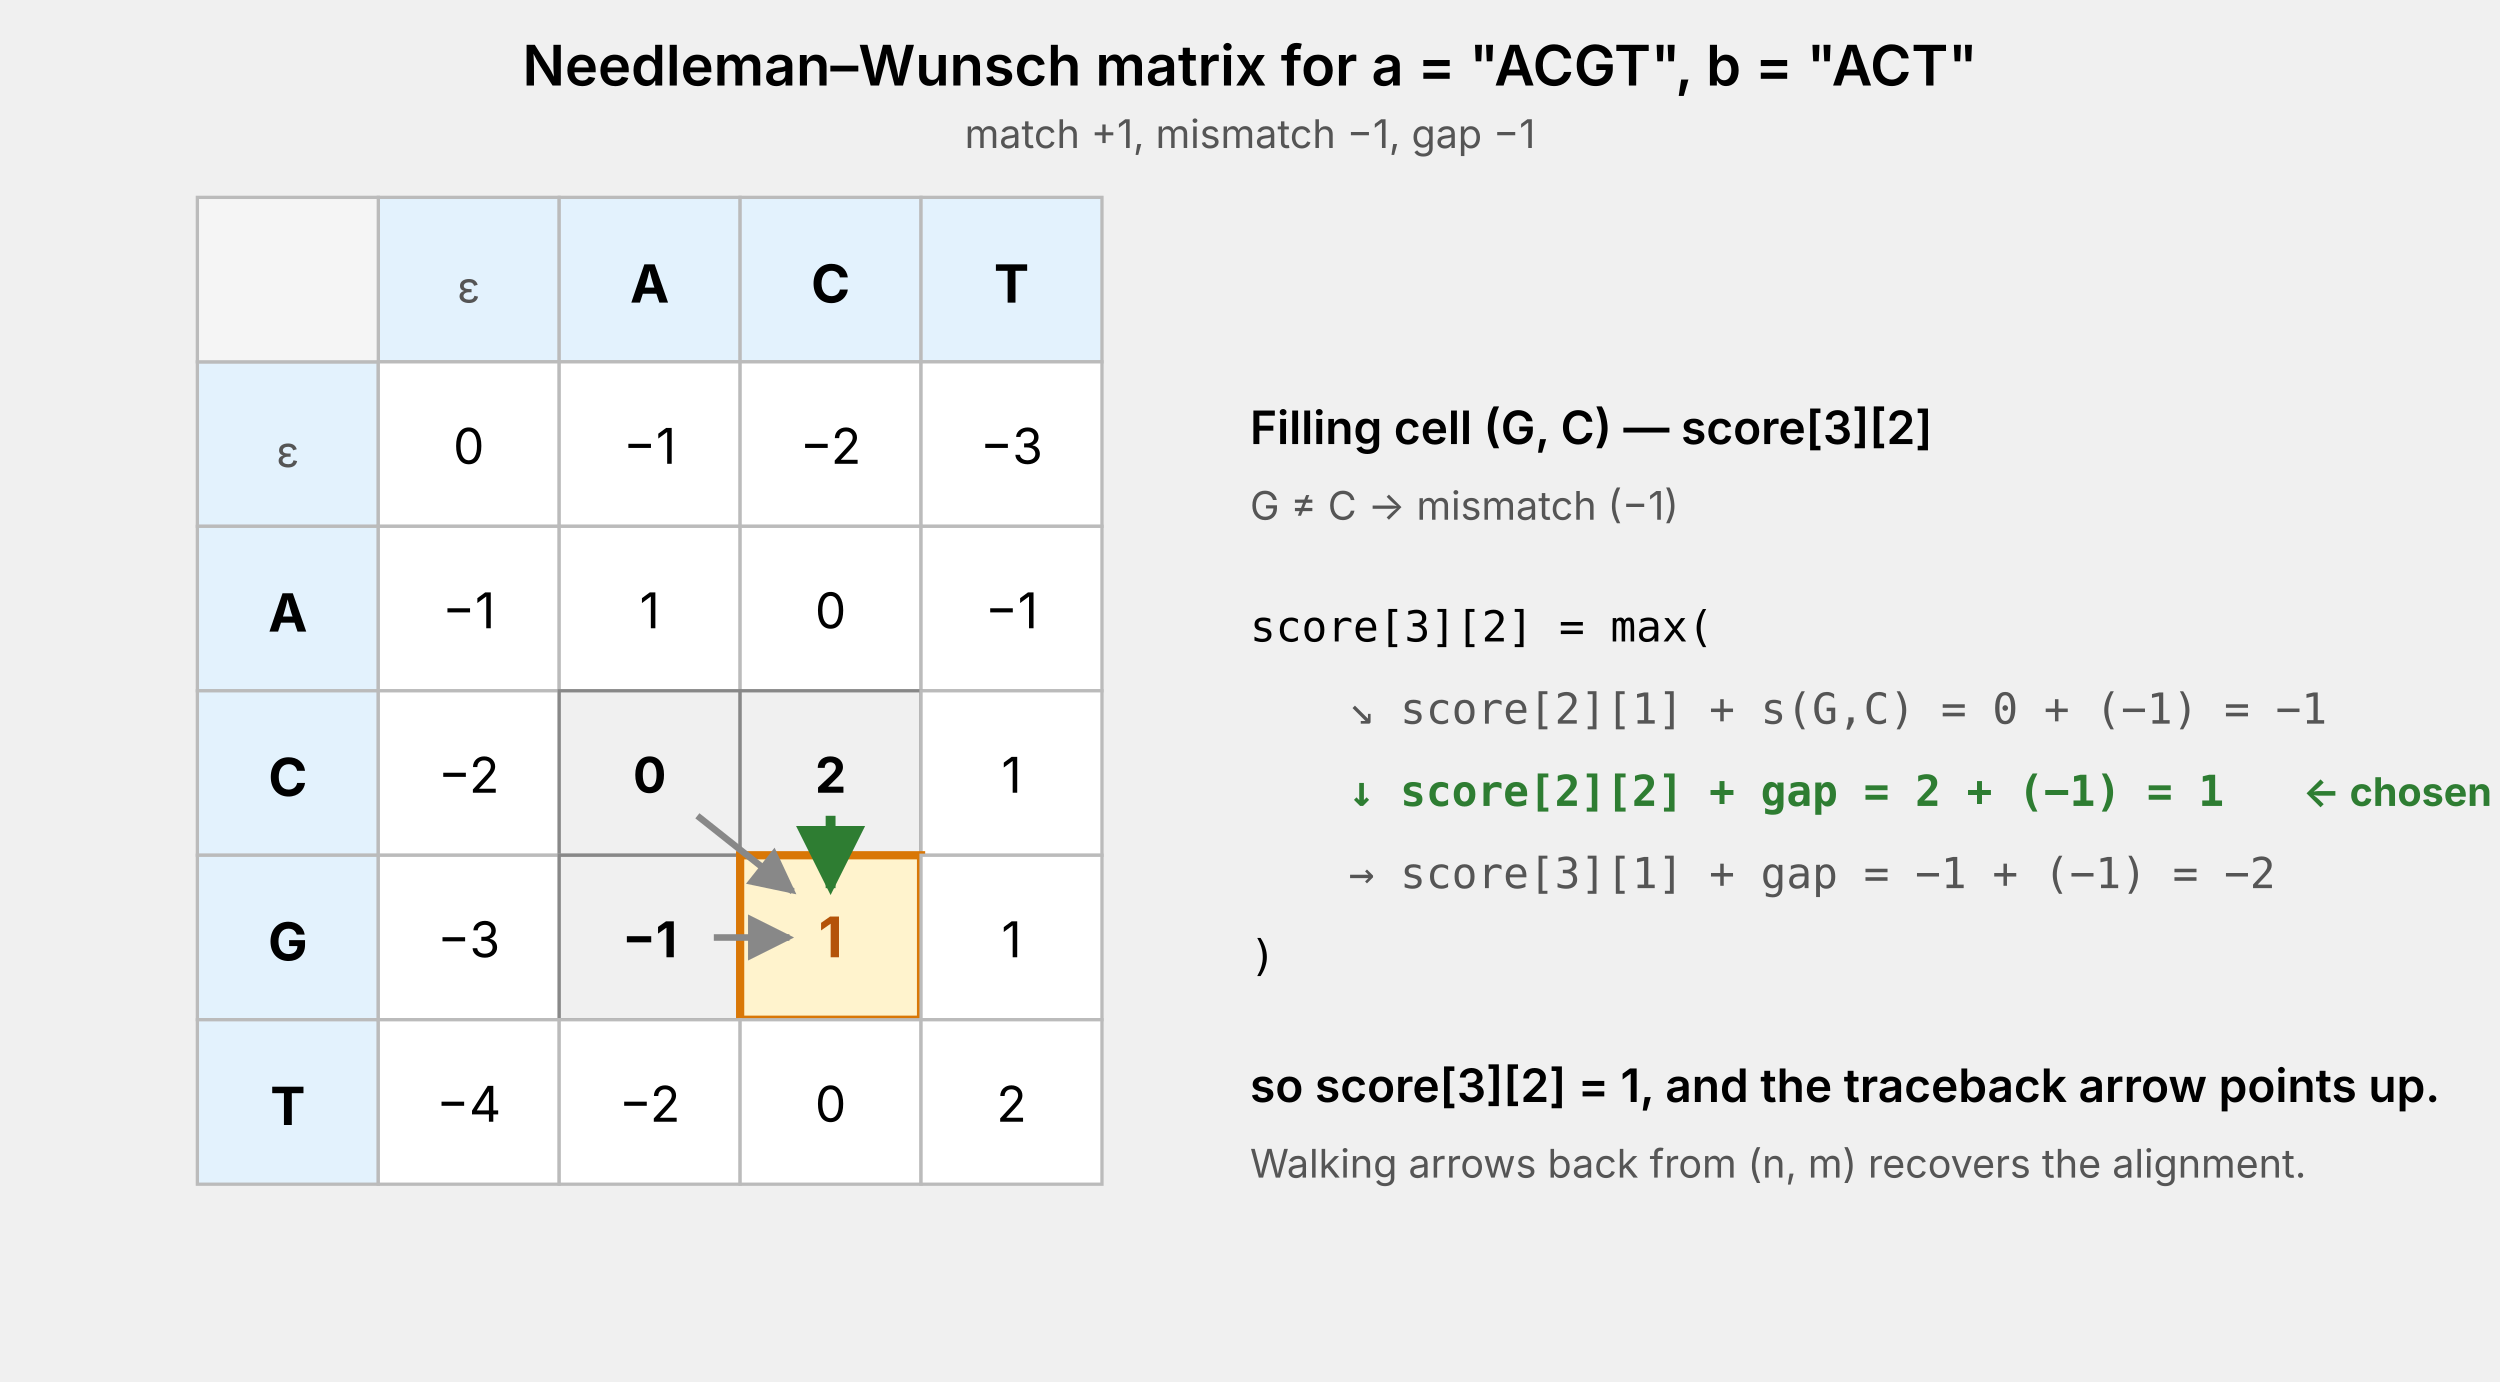
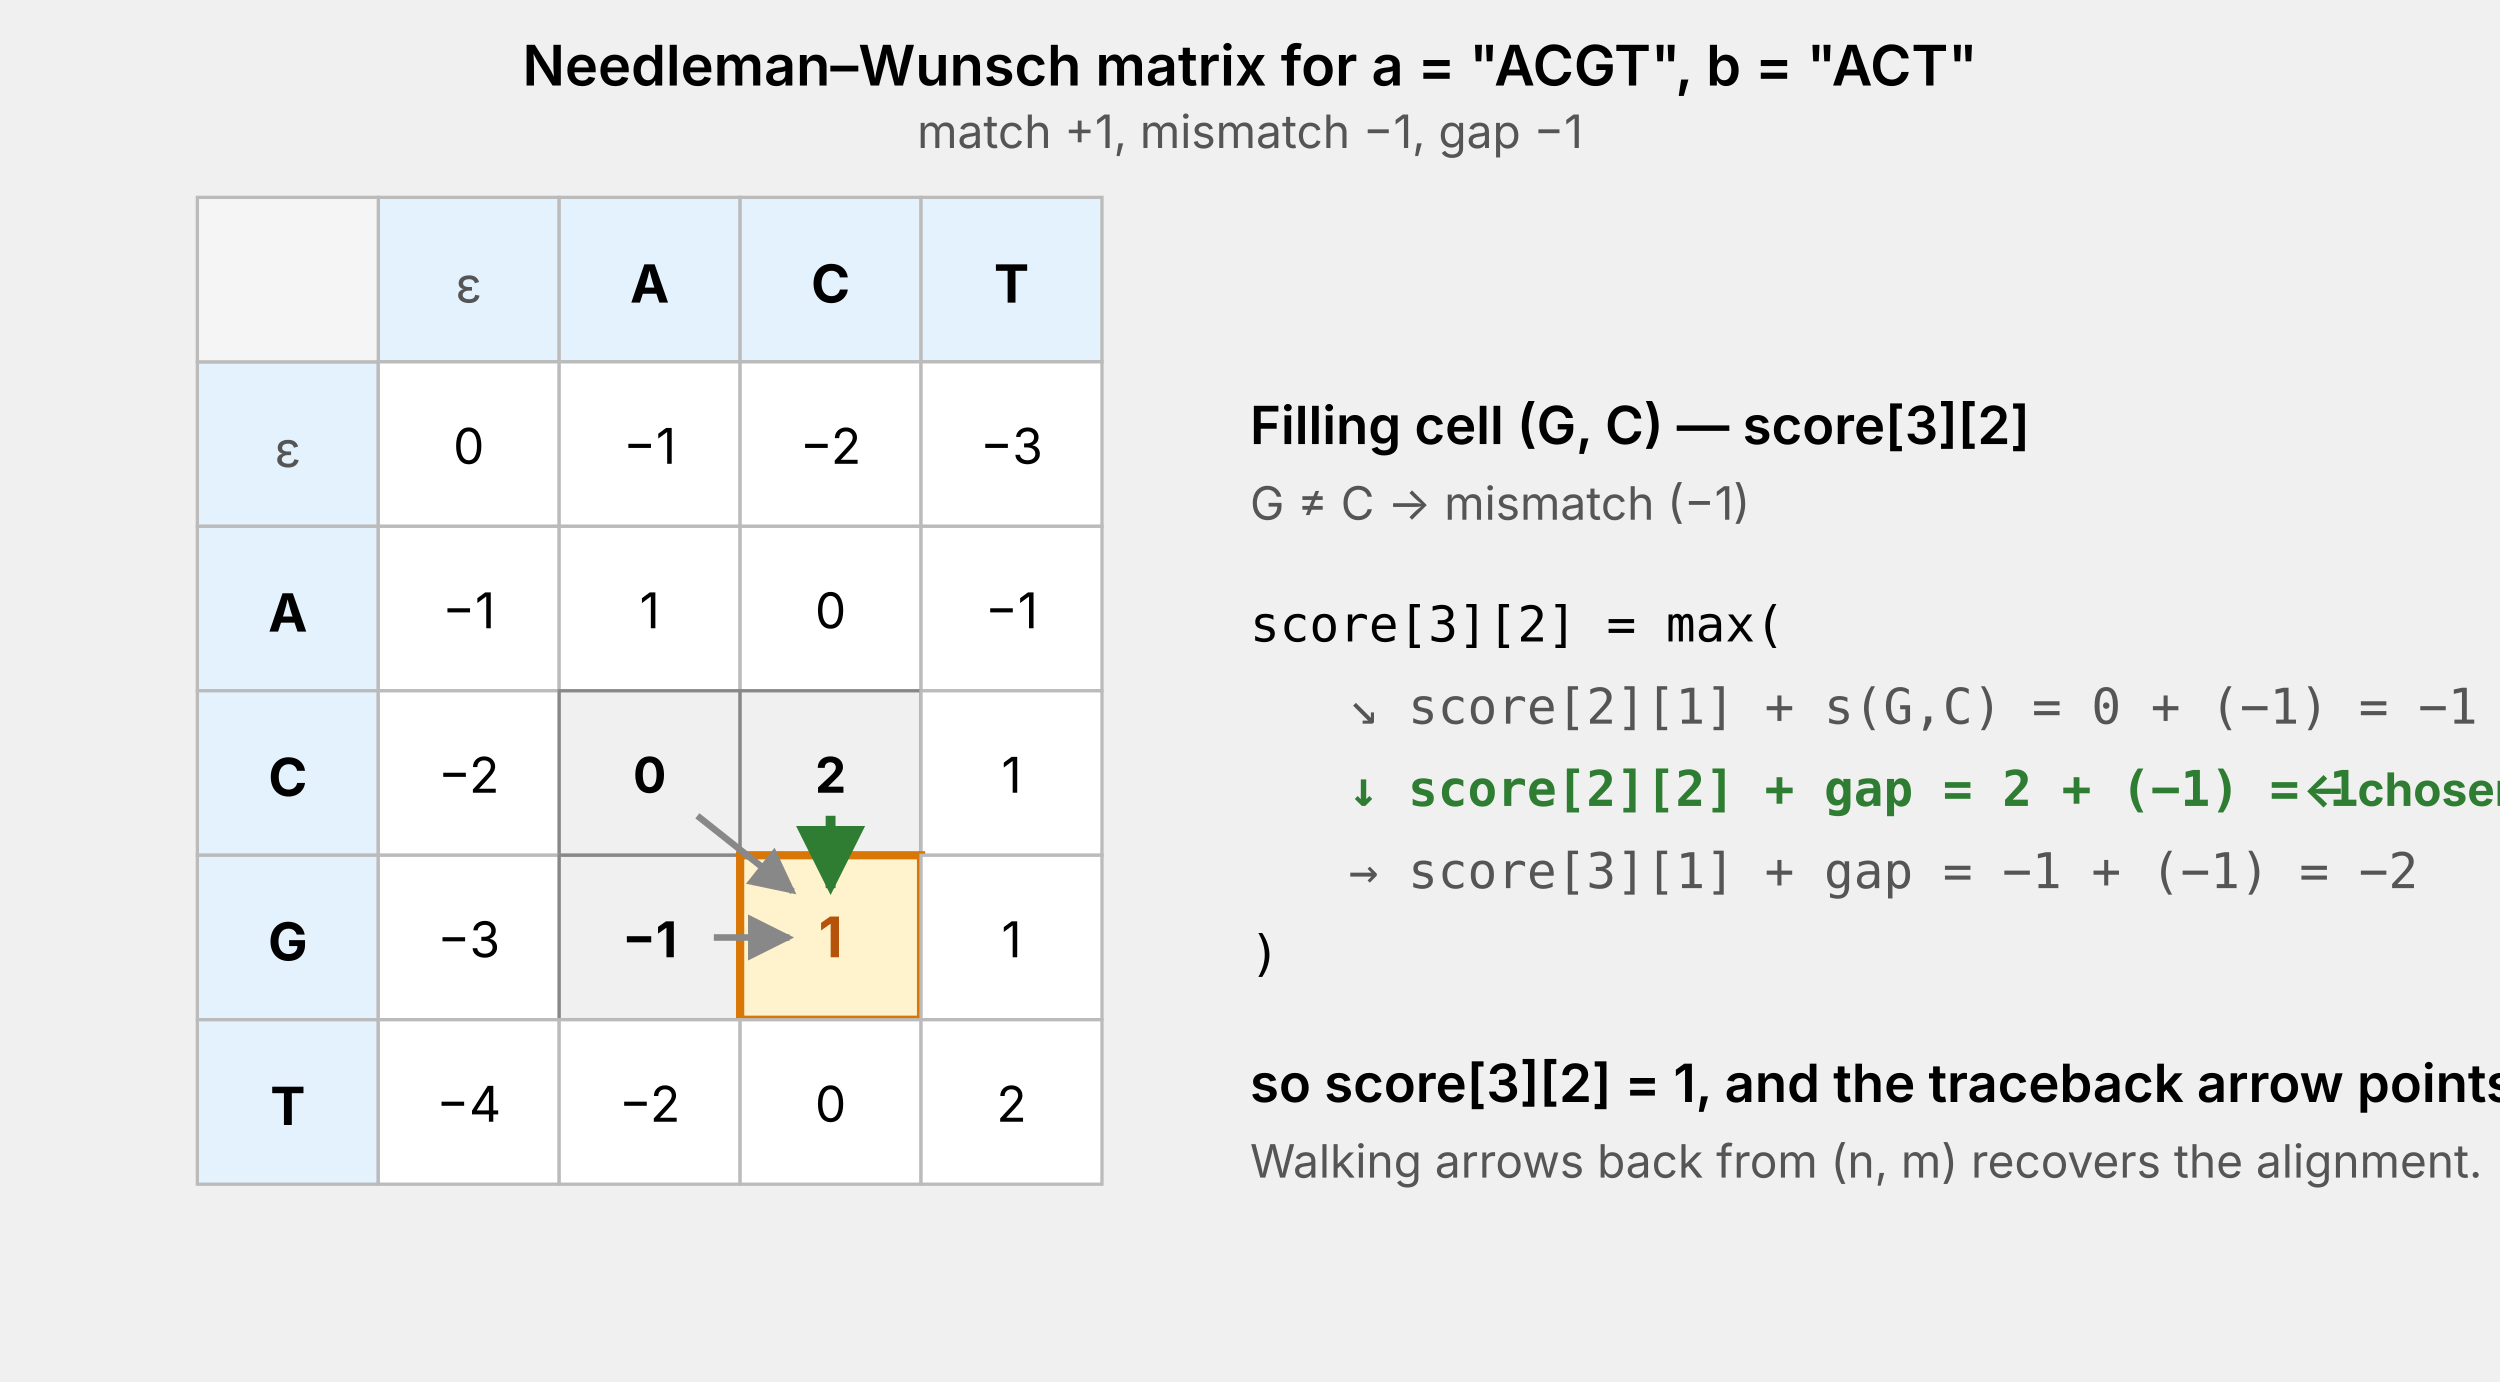
<svg xmlns="http://www.w3.org/2000/svg" viewBox="0 0 760 420" font-family="system-ui, -apple-system, sans-serif">
  <defs>
    <marker id="arrow-chosen" viewBox="0 0 10 10" refX="9" refY="5" markerWidth="7" markerHeight="7" orient="auto-start-reverse">
      <path d="M 0 0 L 10 5 L 0 10 z" fill="#2e7d32" />
    </marker>
    <marker id="arrow-other" viewBox="0 0 10 10" refX="9" refY="5" markerWidth="7" markerHeight="7" orient="auto-start-reverse">
      <path d="M 0 0 L 10 5 L 0 10 z" fill="#888" />
    </marker>
  </defs>
  <text x="380" y="26" text-anchor="middle" font-size="17" font-weight="600">
    Needleman–Wunsch matrix for a = "ACGT", b = "ACT"
  </text>
-   <text x="380" y="45" text-anchor="middle" font-size="12" fill="#555">
+   <text x="380" y="45" text-anchor="middle" font-size="14" fill="#555">
    match +1, mismatch −1, gap −1
  </text>
  <rect x="115" y="60" width="55" height="50" fill="#e3f2fd" stroke="#bbb" />
  <rect x="170" y="60" width="55" height="50" fill="#e3f2fd" stroke="#bbb" />
  <rect x="225" y="60" width="55" height="50" fill="#e3f2fd" stroke="#bbb" />
  <rect x="280" y="60" width="55" height="50" fill="#e3f2fd" stroke="#bbb" />
-   <text x="142.5" y="92" text-anchor="middle" font-size="13" fill="#555">ε</text>
+   <text x="142.5" y="92" text-anchor="middle" font-size="15" fill="#555">ε</text>
  <text x="197.5" y="92" text-anchor="middle" font-size="16" font-weight="700">A</text>
  <text x="252.5" y="92" text-anchor="middle" font-size="16" font-weight="700">C</text>
  <text x="307.5" y="92" text-anchor="middle" font-size="16" font-weight="700">T</text>
  <rect x="60" y="110" width="55" height="50" fill="#e3f2fd" stroke="#bbb" />
  <rect x="60" y="160" width="55" height="50" fill="#e3f2fd" stroke="#bbb" />
  <rect x="60" y="210" width="55" height="50" fill="#e3f2fd" stroke="#bbb" />
  <rect x="60" y="260" width="55" height="50" fill="#e3f2fd" stroke="#bbb" />
  <rect x="60" y="310" width="55" height="50" fill="#e3f2fd" stroke="#bbb" />
-   <text x="87.5" y="142" text-anchor="middle" font-size="13" fill="#555">ε</text>
+   <text x="87.5" y="142" text-anchor="middle" font-size="15" fill="#555">ε</text>
  <text x="87.5" y="192" text-anchor="middle" font-size="16" font-weight="700">A</text>
  <text x="87.5" y="242" text-anchor="middle" font-size="16" font-weight="700">C</text>
  <text x="87.5" y="292" text-anchor="middle" font-size="16" font-weight="700">G</text>
  <text x="87.5" y="342" text-anchor="middle" font-size="16" font-weight="700">T</text>
  <rect x="60" y="60" width="55" height="50" fill="#f5f5f5" stroke="#bbb" />
  <rect x="115" y="110" width="55" height="50" fill="white" stroke="#bbb" />
  <rect x="170" y="110" width="55" height="50" fill="white" stroke="#bbb" />
  <rect x="225" y="110" width="55" height="50" fill="white" stroke="#bbb" />
  <rect x="280" y="110" width="55" height="50" fill="white" stroke="#bbb" />
  <text x="142.5" y="141" text-anchor="middle" font-size="15">0</text>
  <text x="197.5" y="141" text-anchor="middle" font-size="15">−1</text>
  <text x="252.5" y="141" text-anchor="middle" font-size="15">−2</text>
  <text x="307.5" y="141" text-anchor="middle" font-size="15">−3</text>
  <rect x="115" y="160" width="55" height="50" fill="white" stroke="#bbb" />
  <rect x="170" y="160" width="55" height="50" fill="white" stroke="#bbb" />
  <rect x="225" y="160" width="55" height="50" fill="white" stroke="#bbb" />
  <rect x="280" y="160" width="55" height="50" fill="white" stroke="#bbb" />
  <text x="142.5" y="191" text-anchor="middle" font-size="15">−1</text>
  <text x="197.5" y="191" text-anchor="middle" font-size="15">1</text>
  <text x="252.5" y="191" text-anchor="middle" font-size="15">0</text>
  <text x="307.5" y="191" text-anchor="middle" font-size="15">−1</text>
  <rect x="115" y="210" width="55" height="50" fill="white" stroke="#bbb" />
  <rect x="170" y="210" width="55" height="50" fill="#f0f0f0" stroke="#888" />
  <rect x="225" y="210" width="55" height="50" fill="#f0f0f0" stroke="#888" />
  <rect x="280" y="210" width="55" height="50" fill="white" stroke="#bbb" />
  <text x="142.5" y="241" text-anchor="middle" font-size="15">−2</text>
  <text x="197.5" y="241" text-anchor="middle" font-size="15" font-weight="700">0</text>
  <text x="252.5" y="241" text-anchor="middle" font-size="15" font-weight="700">2</text>
  <text x="307.5" y="241" text-anchor="middle" font-size="15">1</text>
  <rect x="115" y="260" width="55" height="50" fill="white" stroke="#bbb" />
  <rect x="170" y="260" width="55" height="50" fill="#f0f0f0" stroke="#888" />
  <rect x="225" y="260" width="55" height="50" fill="#fff3cd" stroke="#d97706" stroke-width="2.5" />
  <rect x="280" y="260" width="55" height="50" fill="white" stroke="#bbb" />
  <text x="142.5" y="291" text-anchor="middle" font-size="15">−3</text>
  <text x="197.5" y="291" text-anchor="middle" font-size="15" font-weight="700">−1</text>
  <text x="252.5" y="291" text-anchor="middle" font-size="17" font-weight="700" fill="#b45309">1</text>
  <text x="307.5" y="291" text-anchor="middle" font-size="15">1</text>
  <rect x="115" y="310" width="55" height="50" fill="white" stroke="#bbb" />
  <rect x="170" y="310" width="55" height="50" fill="white" stroke="#bbb" />
  <rect x="225" y="310" width="55" height="50" fill="white" stroke="#bbb" />
  <rect x="280" y="310" width="55" height="50" fill="white" stroke="#bbb" />
  <text x="142.5" y="341" text-anchor="middle" font-size="15">−4</text>
  <text x="197.5" y="341" text-anchor="middle" font-size="15">−2</text>
  <text x="252.5" y="341" text-anchor="middle" font-size="15">0</text>
  <text x="307.5" y="341" text-anchor="middle" font-size="15">2</text>
  <line x1="212" y1="248" x2="241" y2="271" stroke="#888" stroke-width="2" marker-end="url(#arrow-other)" />
  <line x1="252.5" y1="248" x2="252.5" y2="270" stroke="#2e7d32" stroke-width="3" marker-end="url(#arrow-chosen)" />
  <line x1="217" y1="285" x2="240" y2="285" stroke="#888" stroke-width="2" marker-end="url(#arrow-other)" />
-   <text x="380" y="135" font-size="14" font-weight="600">
+   <text x="380" y="135" font-size="16" font-weight="600">
    Filling cell (G, C) — score[3][2]
  </text>
-   <text x="380" y="158" font-size="12" fill="#555">G ≠ C → mismatch (−1)</text>
-   <text x="380" y="195" font-size="13" font-family="ui-monospace, monospace">
+   <text x="380" y="158" font-size="14" fill="#555">G ≠ C → mismatch (−1)</text>
+   <text x="380" y="195" font-size="15" font-family="ui-monospace, monospace">
    score[3][2] = max(
  </text>
-   <text x="410" y="220" font-size="13" font-family="ui-monospace, monospace" fill="#555">
+   <text x="410" y="220" font-size="15" font-family="ui-monospace, monospace" fill="#555">
    ↘  score[2][1] + s(G,C)  =   0 + (−1) = −1
  </text>
-   <text x="410" y="245" font-size="13" font-family="ui-monospace, monospace" fill="#2e7d32" font-weight="700">
+   <text x="410" y="245" font-size="15" font-family="ui-monospace, monospace" fill="#2e7d32" font-weight="700">
    ↓  score[2][2] + gap     =   2 + (−1) =  1
  </text>
-   <text x="700" y="245" font-size="12" fill="#2e7d32" font-weight="700">← chosen</text>
-   <text x="410" y="270" font-size="13" font-family="ui-monospace, monospace" fill="#555">
+   <text x="700" y="245" font-size="14" fill="#2e7d32" font-weight="700">← chosen</text>
+   <text x="410" y="270" font-size="15" font-family="ui-monospace, monospace" fill="#555">
    →  score[3][1] + gap     =  −1 + (−1) = −2
  </text>
-   <text x="380" y="295" font-size="13" font-family="ui-monospace, monospace">)</text>
-   <text x="380" y="335" font-size="14" font-weight="600">
+   <text x="380" y="295" font-size="15" font-family="ui-monospace, monospace">)</text>
+   <text x="380" y="335" font-size="16" font-weight="600">
    so score[3][2] = 1, and the traceback arrow points up.
  </text>
-   <text x="380" y="358" font-size="12" fill="#555">
+   <text x="380" y="358" font-size="14" fill="#555">
    Walking arrows back from (n, m) recovers the alignment.
  </text>
</svg>
